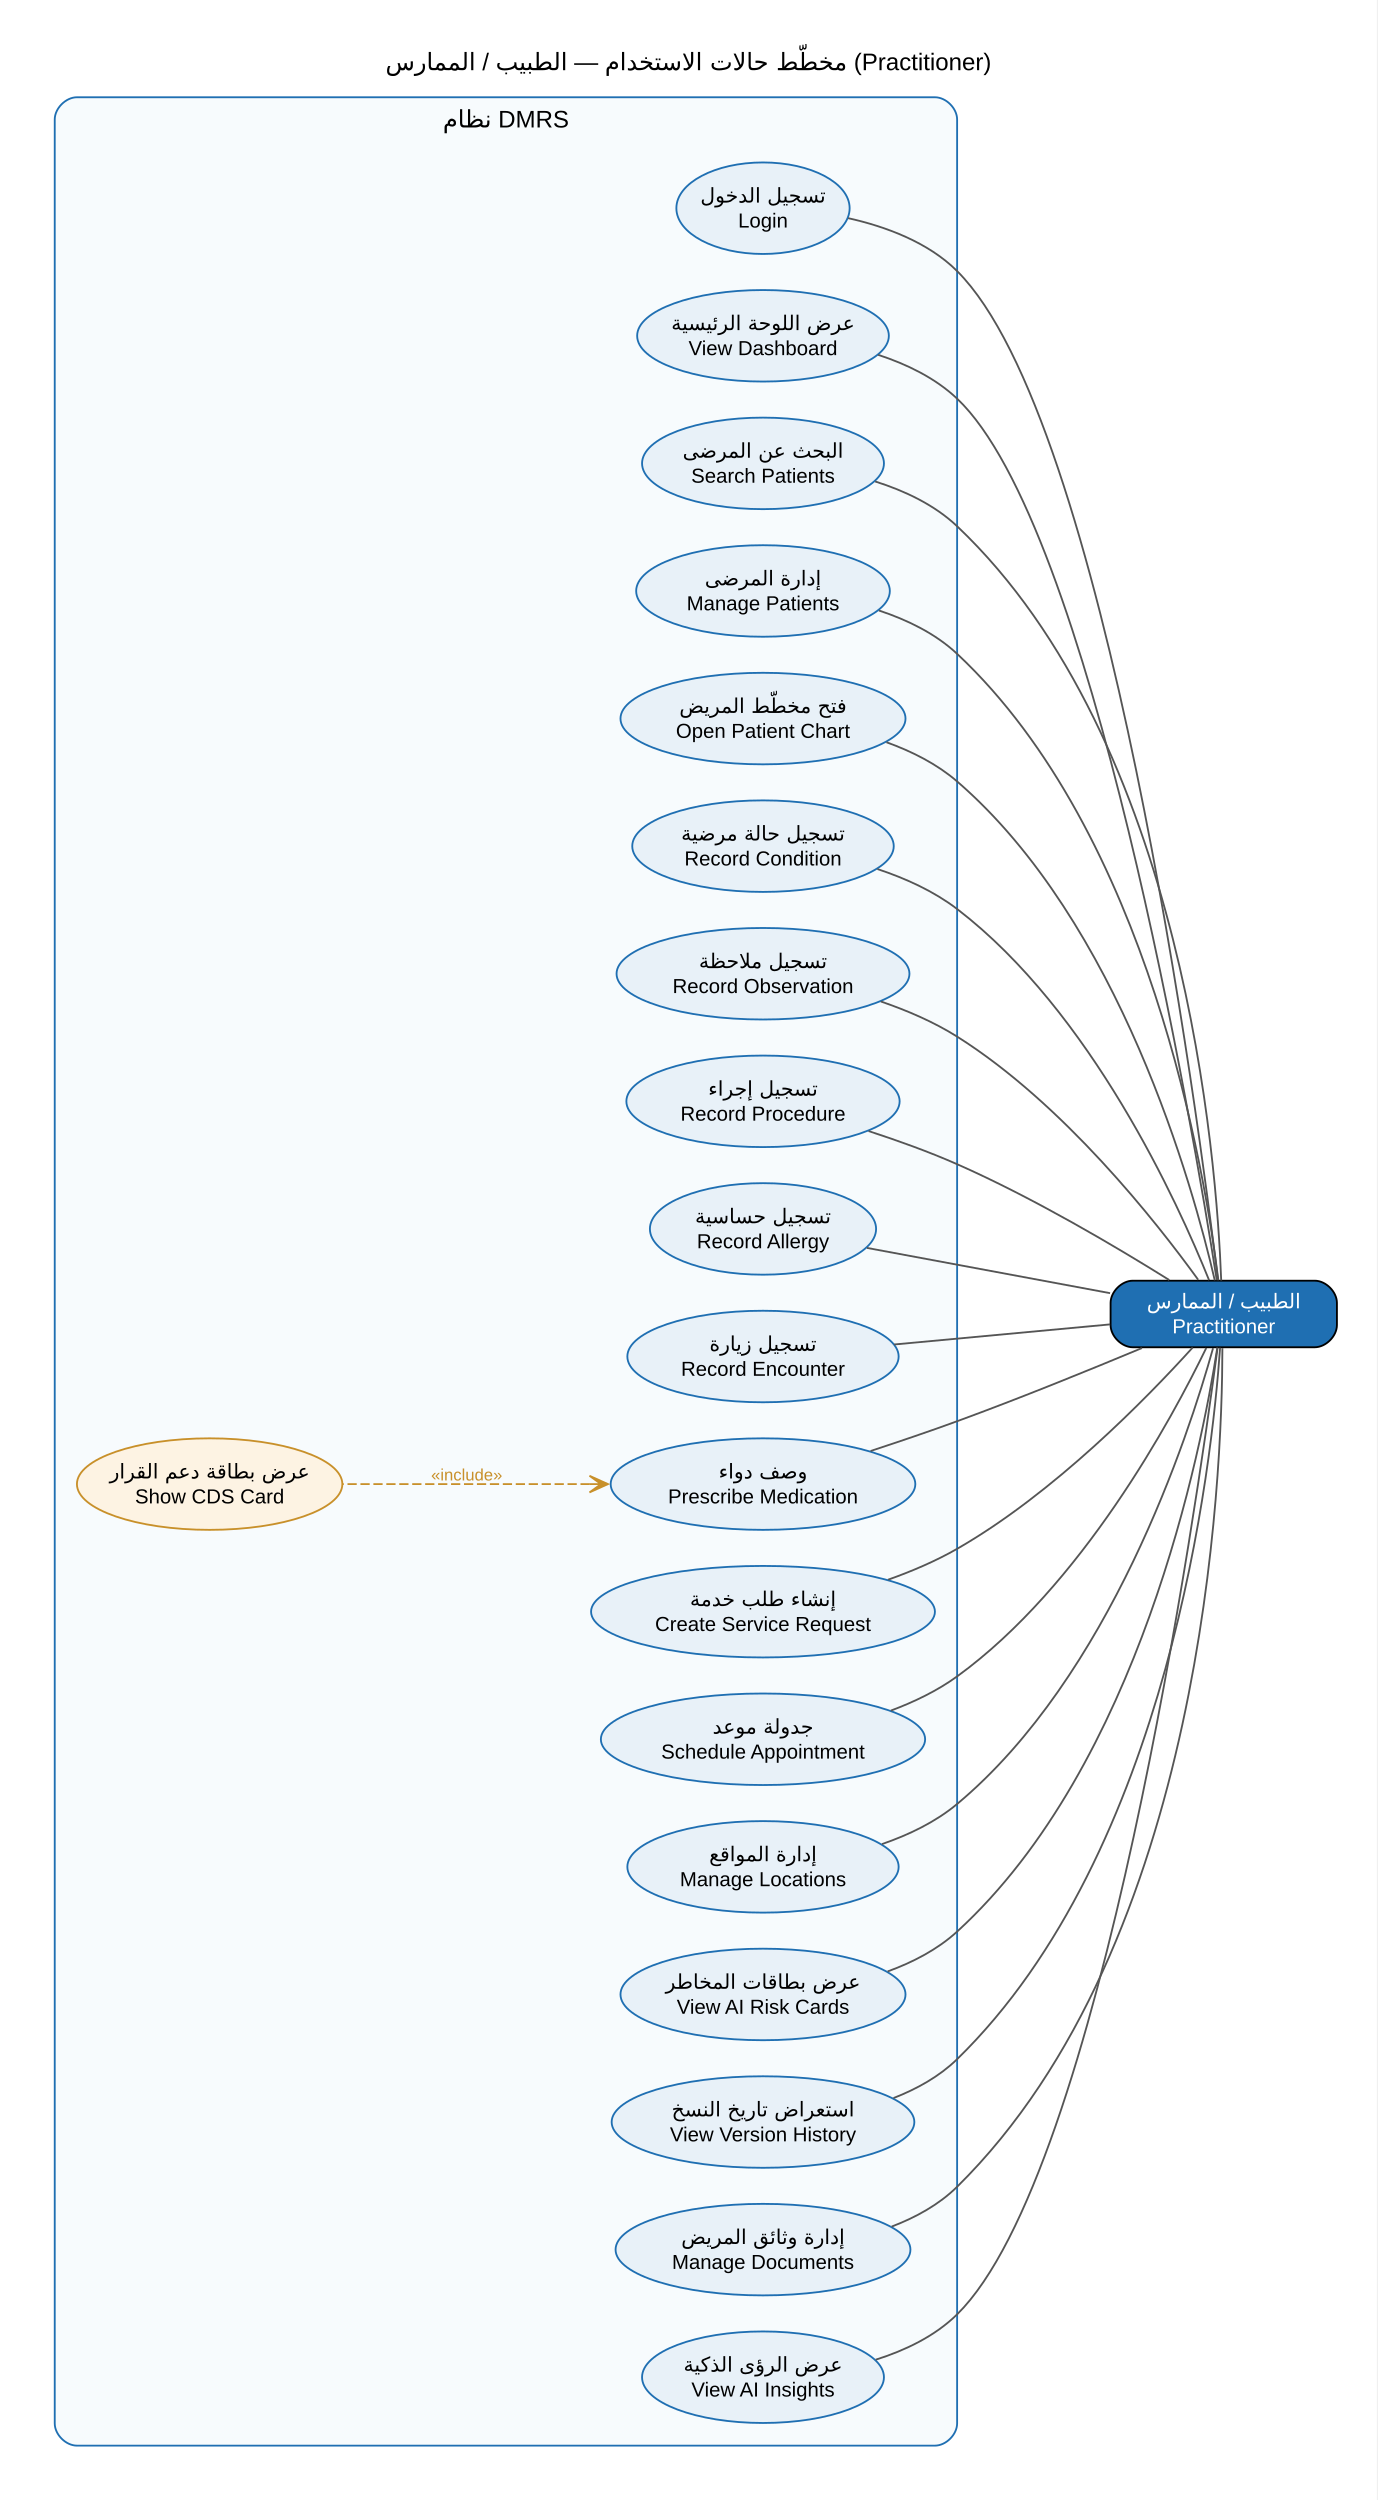
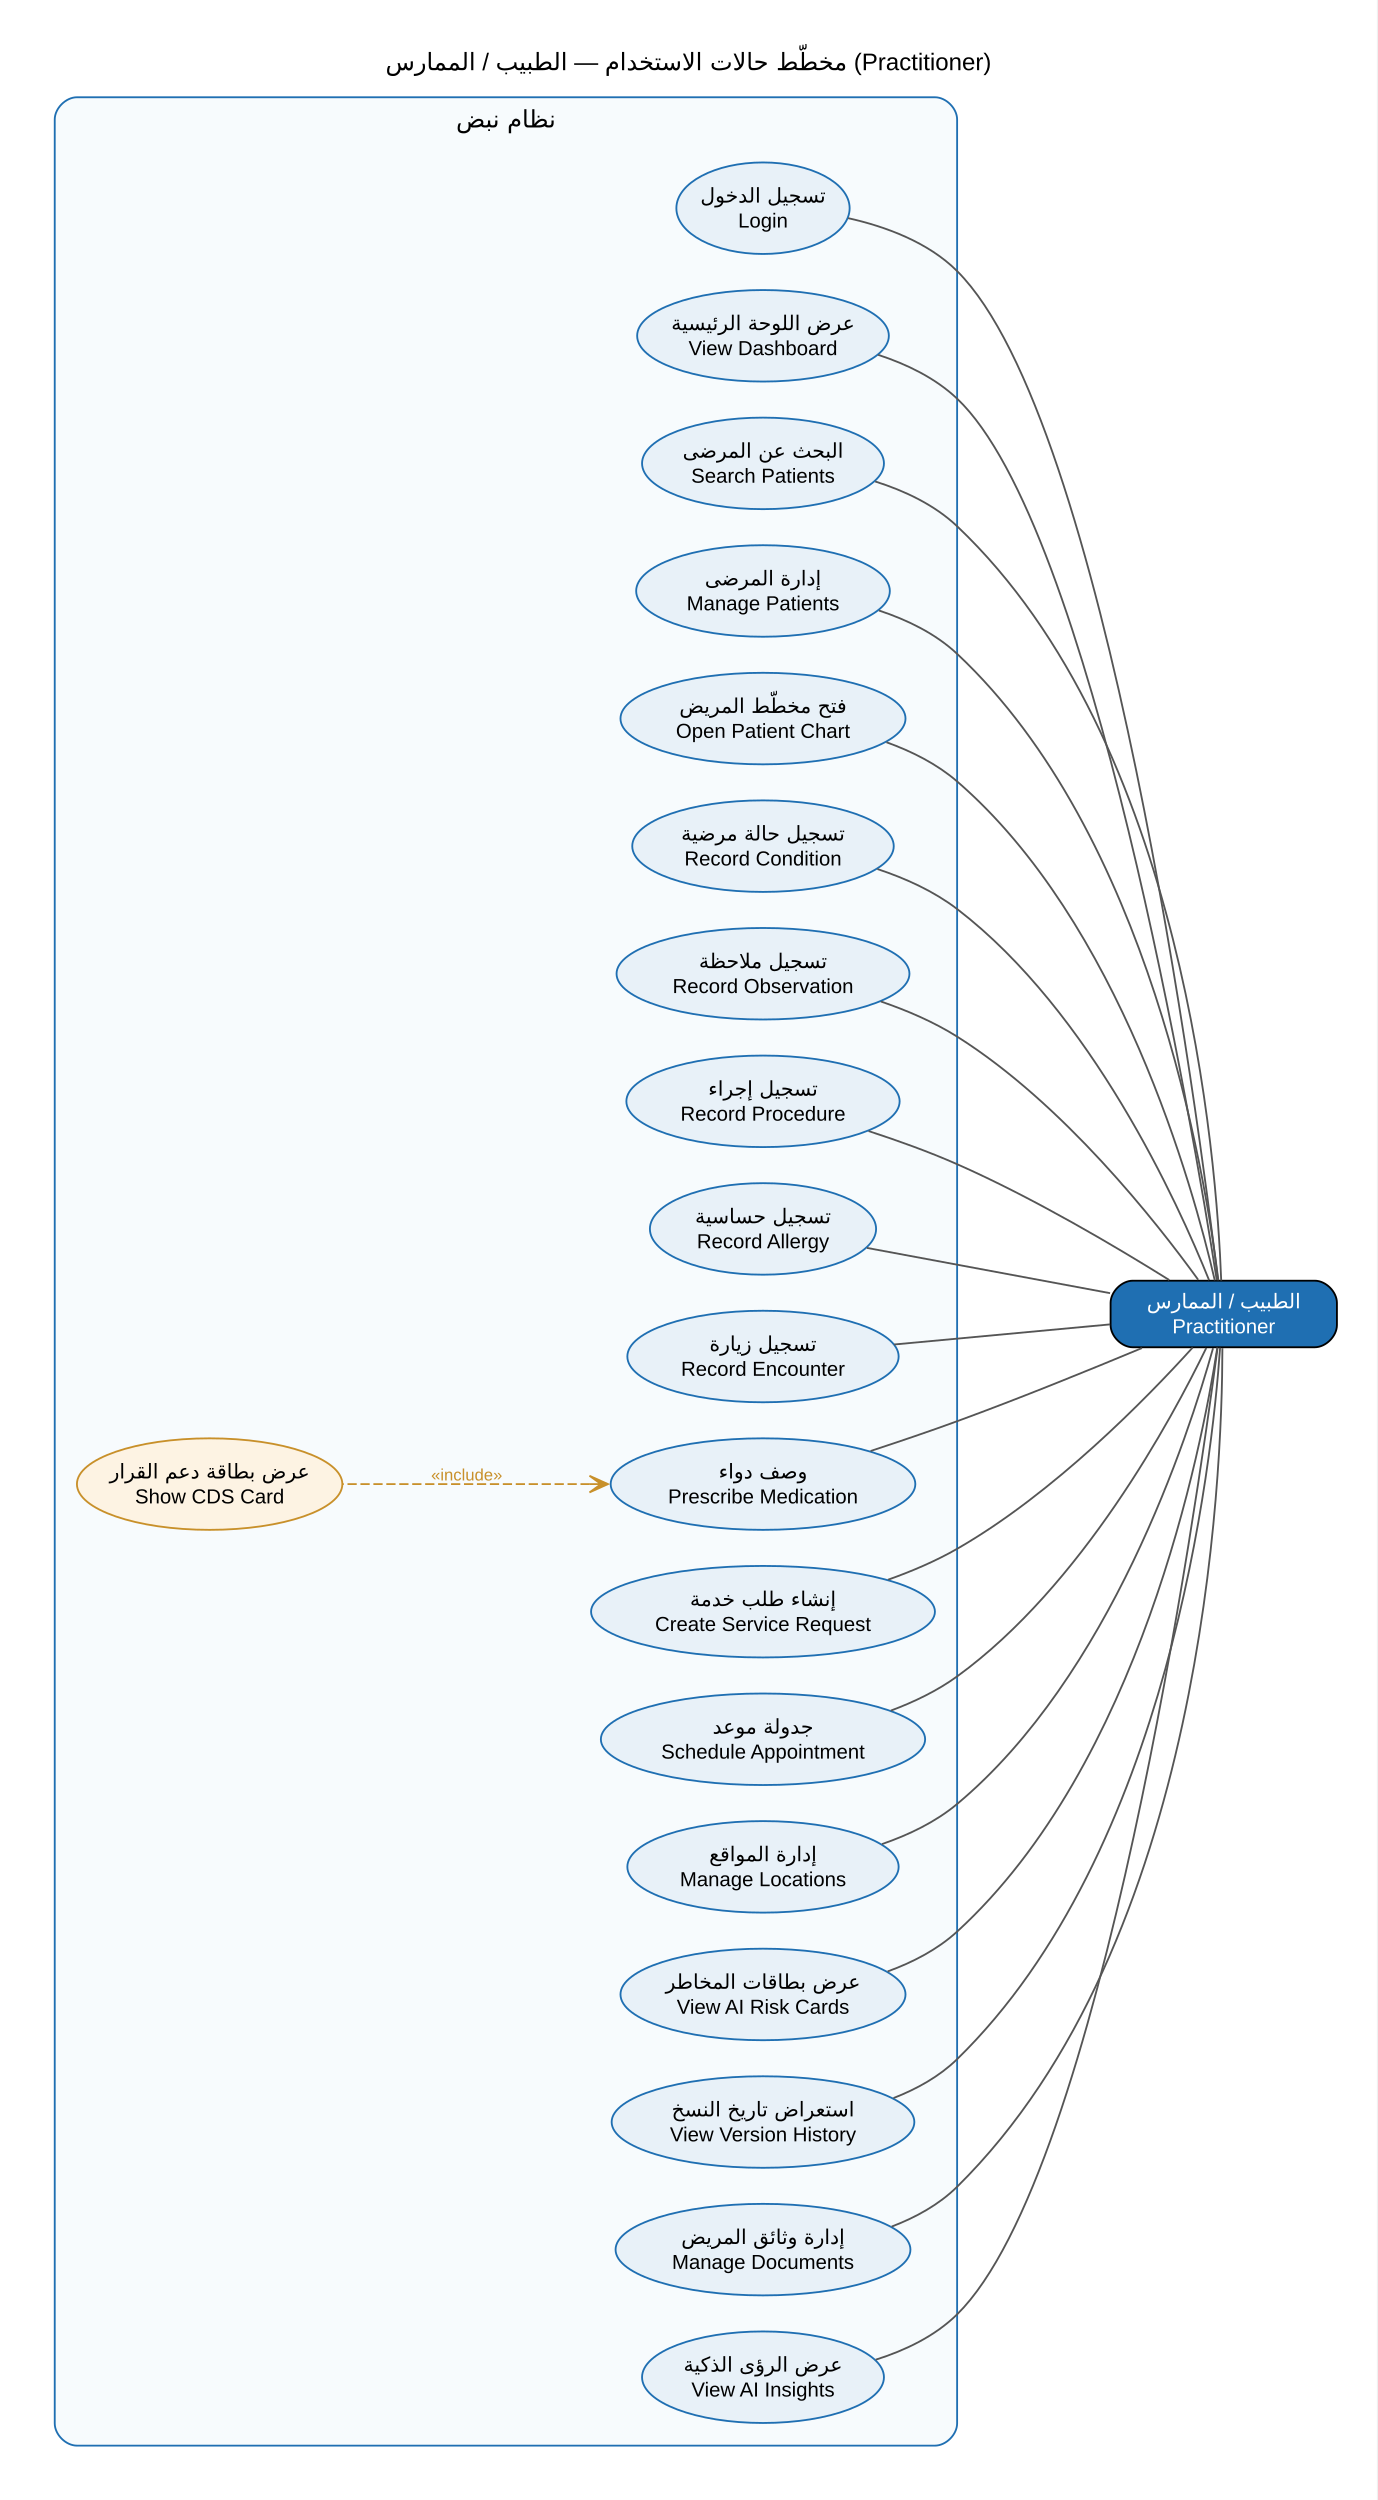
<svg xmlns="http://www.w3.org/2000/svg" width="745pt" height="1352pt" viewBox="0.00 0.00 745.00 1352.00">
  <g id="graph0" class="graph" transform="scale(1 1) rotate(0) translate(21.6 1330.6)">
    <polygon fill="white" stroke="none" points="-21.6,21.6 -21.6,-1330.6 723.01,-1330.6 723.01,21.6 -21.6,21.6" />
    <text xml:space="preserve" text-anchor="middle" x="350.71" y="-1292.65" font-family="Arial" font-size="13.00">مخطّط حالات الاستخدام — الطبيب / الممارس (Practitioner)</text>
    <g id="clust1" class="cluster">
      <path fill="#f7fbfd" stroke="#1f6fb2" d="M20,-8C20,-8 484.01,-8 484.01,-8 490.01,-8 496.01,-14 496.01,-20 496.01,-20 496.01,-1266 496.01,-1266 496.01,-1272 490.01,-1278 484.01,-1278 484.01,-1278 20,-1278 20,-1278 14,-1278 8,-1272 8,-1266 8,-1266 8,-20 8,-20 8,-14 14,-8 20,-8" />
-       <text xml:space="preserve" text-anchor="middle" x="252.01" y="-1261.65" font-family="Arial" font-size="13.00">نظام DMRS</text>
+       <text xml:space="preserve" text-anchor="middle" x="252.01" y="-1261.65" font-family="Arial" font-size="13.00">نظام نبض</text>
    </g>
    <g id="node1" class="node">
      <path fill="#1f6fb2" stroke="black" d="M689.41,-638C689.41,-638 591.01,-638 591.01,-638 585.01,-638 579.01,-632 579.01,-626 579.01,-626 579.01,-614 579.01,-614 579.01,-608 585.01,-602 591.01,-602 591.01,-602 689.41,-602 689.41,-602 695.41,-602 701.41,-608 701.41,-614 701.41,-614 701.41,-626 701.41,-626 701.41,-632 695.41,-638 689.41,-638" />
      <text xml:space="preserve" text-anchor="middle" x="640.21" y="-623.05" font-family="Arial" font-size="11.00" fill="white">الطبيب / الممارس</text>
      <text xml:space="preserve" text-anchor="middle" x="640.21" y="-609.55" font-family="Arial" font-size="11.00" fill="white">Practitioner</text>
    </g>
    <g id="node2" class="node">
      <ellipse fill="#e8f1f8" stroke="#1f6fb2" cx="391.03" cy="-1218" rx="46.85" ry="24.75" />
      <text xml:space="preserve" text-anchor="middle" x="391.03" y="-1221.05" font-family="Arial" font-size="11.00">تسجيل الدخول</text>
      <text xml:space="preserve" text-anchor="middle" x="391.03" y="-1207.55" font-family="Arial" font-size="11.00">Login</text>
    </g>
    <g id="edge1" class="edge">
      <path fill="none" stroke="#555555" d="M637.07,-638.39C626.45,-726.39 576.76,-1103.49 496.01,-1184 480.34,-1199.62 457.4,-1208.07 437.05,-1212.63" />
    </g>
    <g id="node3" class="node">
      <ellipse fill="#e8f1f8" stroke="#1f6fb2" cx="391.03" cy="-1149" rx="68.06" ry="24.75" />
      <text xml:space="preserve" text-anchor="middle" x="391.03" y="-1152.05" font-family="Arial" font-size="11.00">عرض اللوحة الرئيسية</text>
      <text xml:space="preserve" text-anchor="middle" x="391.03" y="-1138.55" font-family="Arial" font-size="11.00">View Dashboard</text>
    </g>
    <g id="edge2" class="edge">
      <path fill="none" stroke="#555555" d="M636.42,-638.31C623.7,-719.51 568.64,-1046.14 496.01,-1115 484.23,-1126.17 468.71,-1133.68 453.28,-1138.71" />
    </g>
    <g id="node4" class="node">
      <ellipse fill="#e8f1f8" stroke="#1f6fb2" cx="391.03" cy="-1080" rx="65.41" ry="24.75" />
      <text xml:space="preserve" text-anchor="middle" x="391.03" y="-1083.05" font-family="Arial" font-size="11.00">البحث عن المرضى</text>
      <text xml:space="preserve" text-anchor="middle" x="391.03" y="-1069.55" font-family="Arial" font-size="11.00">Search Patients</text>
    </g>
    <g id="edge3" class="edge">
      <path fill="none" stroke="#555555" d="M638.83,-638.08C636.42,-703.38 619.17,-929.24 496.01,-1046 483.81,-1057.56 467.62,-1065.2 451.66,-1070.23" />
    </g>
    <g id="node5" class="node">
      <ellipse fill="#e8f1f8" stroke="#1f6fb2" cx="391.03" cy="-1011" rx="68.59" ry="24.75" />
      <text xml:space="preserve" text-anchor="middle" x="391.03" y="-1014.05" font-family="Arial" font-size="11.00">إدارة المرضى</text>
      <text xml:space="preserve" text-anchor="middle" x="391.03" y="-1000.55" font-family="Arial" font-size="11.00">Manage Patients</text>
    </g>
    <g id="edge4" class="edge">
      <path fill="none" stroke="#555555" d="M637.29,-638.19C630.16,-696.34 600.07,-879.54 496.01,-977 484.3,-987.97 468.99,-995.4 453.73,-1000.44" />
    </g>
    <g id="node6" class="node">
      <ellipse fill="#e8f1f8" stroke="#1f6fb2" cx="391.03" cy="-942" rx="77.07" ry="24.75" />
      <text xml:space="preserve" text-anchor="middle" x="391.03" y="-945.05" font-family="Arial" font-size="11.00">فتح مخطّط المريض</text>
      <text xml:space="preserve" text-anchor="middle" x="391.03" y="-931.55" font-family="Arial" font-size="11.00">Open Patient Chart</text>
    </g>
    <g id="edge5" class="edge">
      <path fill="none" stroke="#555555" d="M635.35,-638.2C623.69,-688.71 584.1,-831.87 496.01,-908 485.09,-917.44 471.49,-924.27 457.76,-929.21" />
    </g>
    <g id="node7" class="node">
      <ellipse fill="#e8f1f8" stroke="#1f6fb2" cx="391.03" cy="-873" rx="70.71" ry="24.75" />
      <text xml:space="preserve" text-anchor="middle" x="391.03" y="-876.05" font-family="Arial" font-size="11.00">تسجيل حالة مرضية</text>
      <text xml:space="preserve" text-anchor="middle" x="391.03" y="-862.55" font-family="Arial" font-size="11.00">Record Condition</text>
    </g>
    <g id="edge6" class="edge">
      <path fill="none" stroke="#555555" d="M632.26,-638.29C615.43,-680.13 568.49,-783.46 496.01,-839 483.42,-848.65 467.98,-855.62 452.89,-860.63" />
    </g>
    <g id="node8" class="node">
      <ellipse fill="#e8f1f8" stroke="#1f6fb2" cx="391.03" cy="-804" rx="79.2" ry="24.75" />
      <text xml:space="preserve" text-anchor="middle" x="391.03" y="-807.05" font-family="Arial" font-size="11.00">تسجيل ملاحظة</text>
      <text xml:space="preserve" text-anchor="middle" x="391.03" y="-793.55" font-family="Arial" font-size="11.00">Record Observation</text>
    </g>
    <g id="edge7" class="edge">
      <path fill="none" stroke="#555555" d="M626.39,-638.49C603.66,-669.93 553.28,-733.91 496.01,-770 483.48,-777.9 468.93,-784.14 454.76,-789" />
    </g>
    <g id="node9" class="node">
      <ellipse fill="#e8f1f8" stroke="#1f6fb2" cx="391.03" cy="-735" rx="73.89" ry="24.75" />
      <text xml:space="preserve" text-anchor="middle" x="391.03" y="-738.05" font-family="Arial" font-size="11.00">تسجيل إجراء</text>
      <text xml:space="preserve" text-anchor="middle" x="391.03" y="-724.55" font-family="Arial" font-size="11.00">Record Procedure</text>
    </g>
    <g id="edge8" class="edge">
      <path fill="none" stroke="#555555" d="M610.74,-638.35C582.46,-656.03 537.43,-682.73 496.01,-701 480.81,-707.71 463.85,-713.8 448.11,-718.92" />
    </g>
    <g id="node10" class="node">
      <ellipse fill="#e8f1f8" stroke="#1f6fb2" cx="391.03" cy="-666" rx="61.16" ry="24.75" />
      <text xml:space="preserve" text-anchor="middle" x="391.03" y="-669.05" font-family="Arial" font-size="11.00">تسجيل حساسية</text>
      <text xml:space="preserve" text-anchor="middle" x="391.03" y="-655.55" font-family="Arial" font-size="11.00">Record Allergy</text>
    </g>
    <g id="edge9" class="edge">
      <path fill="none" stroke="#555555" d="M578.74,-631.25C538.58,-638.73 486.26,-648.46 447.23,-655.73" />
    </g>
    <g id="node11" class="node">
      <ellipse fill="#e8f1f8" stroke="#1f6fb2" cx="391.03" cy="-597" rx="73.36" ry="24.75" />
      <text xml:space="preserve" text-anchor="middle" x="391.03" y="-600.05" font-family="Arial" font-size="11.00">تسجيل زيارة</text>
      <text xml:space="preserve" text-anchor="middle" x="391.03" y="-586.55" font-family="Arial" font-size="11.00">Record Encounter</text>
    </g>
    <g id="edge10" class="edge">
      <path fill="none" stroke="#555555" d="M578.74,-614.37C543.44,-611.09 498.74,-606.93 461.93,-603.5" />
    </g>
    <g id="node12" class="node">
      <ellipse fill="#e8f1f8" stroke="#1f6fb2" cx="391.03" cy="-528" rx="82.38" ry="24.75" />
      <text xml:space="preserve" text-anchor="middle" x="391.03" y="-531.05" font-family="Arial" font-size="11.00">وصف دواء</text>
      <text xml:space="preserve" text-anchor="middle" x="391.03" y="-517.55" font-family="Arial" font-size="11.00">Prescribe Medication</text>
    </g>
    <g id="edge11" class="edge">
      <path fill="none" stroke="#555555" d="M595.96,-601.58C567.7,-589.77 529.9,-574.39 496.01,-562 480.94,-556.49 464.49,-550.91 449.21,-545.91" />
    </g>
    <g id="node14" class="node">
      <ellipse fill="#e8f1f8" stroke="#1f6fb2" cx="391.03" cy="-459" rx="92.98" ry="24.75" />
      <text xml:space="preserve" text-anchor="middle" x="391.03" y="-462.05" font-family="Arial" font-size="11.00">إنشاء طلب خدمة</text>
      <text xml:space="preserve" text-anchor="middle" x="391.03" y="-448.55" font-family="Arial" font-size="11.00">Create Service Request</text>
    </g>
    <g id="edge12" class="edge">
      <path fill="none" stroke="#555555" d="M623.38,-601.84C598.72,-574.59 548.47,-523.09 496.01,-493 484.48,-486.38 471.48,-480.85 458.67,-476.29" />
    </g>
    <g id="node15" class="node">
      <ellipse fill="#e8f1f8" stroke="#1f6fb2" cx="391.03" cy="-390" rx="87.68" ry="24.75" />
      <text xml:space="preserve" text-anchor="middle" x="391.03" y="-393.05" font-family="Arial" font-size="11.00">جدولة موعد</text>
      <text xml:space="preserve" text-anchor="middle" x="391.03" y="-379.55" font-family="Arial" font-size="11.00">Schedule Appointment</text>
    </g>
    <g id="edge13" class="edge">
      <path fill="none" stroke="#555555" d="M630.75,-601.63C612.03,-563 563.37,-472.89 496.01,-424 485.33,-416.25 472.78,-410.2 460.17,-405.5" />
    </g>
    <g id="node16" class="node">
      <ellipse fill="#e8f1f8" stroke="#1f6fb2" cx="391.03" cy="-321" rx="73.36" ry="24.75" />
      <text xml:space="preserve" text-anchor="middle" x="391.03" y="-324.05" font-family="Arial" font-size="11.00">إدارة المواقع</text>
      <text xml:space="preserve" text-anchor="middle" x="391.03" y="-310.55" font-family="Arial" font-size="11.00">Manage Locations</text>
    </g>
    <g id="edge14" class="edge">
      <path fill="none" stroke="#555555" d="M634.42,-601.52C621.04,-553.56 578.7,-424.04 496.01,-355 484.35,-345.26 469.82,-338.29 455.36,-333.31" />
    </g>
    <g id="node17" class="node">
      <ellipse fill="#e8f1f8" stroke="#1f6fb2" cx="391.03" cy="-252" rx="77.07" ry="24.75" />
      <text xml:space="preserve" text-anchor="middle" x="391.03" y="-255.05" font-family="Arial" font-size="11.00">عرض بطاقات المخاطر</text>
      <text xml:space="preserve" text-anchor="middle" x="391.03" y="-241.55" font-family="Arial" font-size="11.00">View AI Risk Cards</text>
    </g>
    <g id="edge15" class="edge">
      <path fill="none" stroke="#555555" d="M636.72,-601.79C628.14,-546.09 594.7,-376.28 496.01,-286 485.43,-276.32 472.05,-269.39 458.43,-264.44" />
    </g>
    <g id="node18" class="node">
      <ellipse fill="#e8f1f8" stroke="#1f6fb2" cx="391.03" cy="-183" rx="81.85" ry="24.75" />
      <text xml:space="preserve" text-anchor="middle" x="391.03" y="-186.05" font-family="Arial" font-size="11.00">استعراض تاريخ النسخ</text>
      <text xml:space="preserve" text-anchor="middle" x="391.03" y="-172.55" font-family="Arial" font-size="11.00">View Version History</text>
    </g>
    <g id="edge16" class="edge">
      <path fill="none" stroke="#555555" d="M638.23,-601.76C633.84,-538.89 610.85,-328.96 496.01,-217 486.42,-207.65 474.23,-200.88 461.59,-195.96" />
    </g>
    <g id="node19" class="node">
      <ellipse fill="#e8f1f8" stroke="#1f6fb2" cx="391.03" cy="-114" rx="79.73" ry="24.75" />
      <text xml:space="preserve" text-anchor="middle" x="391.03" y="-117.05" font-family="Arial" font-size="11.00">إدارة وثائق المريض</text>
      <text xml:space="preserve" text-anchor="middle" x="391.03" y="-103.55" font-family="Arial" font-size="11.00">Manage Documents</text>
    </g>
    <g id="edge17" class="edge">
      <path fill="none" stroke="#555555" d="M639.47,-601.52C639.41,-531.48 629.56,-279.66 496.01,-148 486.21,-138.33 473.61,-131.41 460.6,-126.46" />
    </g>
    <g id="node20" class="node">
      <ellipse fill="#e8f1f8" stroke="#1f6fb2" cx="391.03" cy="-45" rx="65.41" ry="24.75" />
      <text xml:space="preserve" text-anchor="middle" x="391.03" y="-48.05" font-family="Arial" font-size="11.00">عرض الرؤى الذكية</text>
      <text xml:space="preserve" text-anchor="middle" x="391.03" y="-34.55" font-family="Arial" font-size="11.00">View AI Insights</text>
    </g>
    <g id="edge18" class="edge">
      <path fill="none" stroke="#555555" d="M636.88,-601.78C625.6,-516.29 573.94,-155.82 496.01,-79 484.04,-67.2 467.92,-59.49 451.95,-54.46" />
    </g>
    <g id="node13" class="node">
      <ellipse fill="#fdf3e3" stroke="#c8902a" cx="91.77" cy="-528" rx="71.77" ry="24.75" />
      <text xml:space="preserve" text-anchor="middle" x="91.77" y="-531.05" font-family="Arial" font-size="11.00">عرض بطاقة دعم القرار</text>
      <text xml:space="preserve" text-anchor="middle" x="91.77" y="-517.55" font-family="Arial" font-size="11.00">Show CDS Card</text>
    </g>
    <g id="edge19" class="edge">
      <path fill="none" stroke="#c8902a" stroke-dasharray="5,2" d="M297.32,-528C254.16,-528 203.63,-528 163.6,-528" />
      <polygon fill="#c8902a" stroke="#c8902a" points="307.19,-528 297.19,-532.5 303.41,-528 297.19,-528 297.19,-528 297.19,-528 303.41,-528 297.19,-523.5 307.19,-528" />
      <text xml:space="preserve" text-anchor="middle" x="230.79" y="-529.95" font-family="Arial" font-size="9.00" fill="#c8902a">«include»</text>
    </g>
  </g>
</svg>
